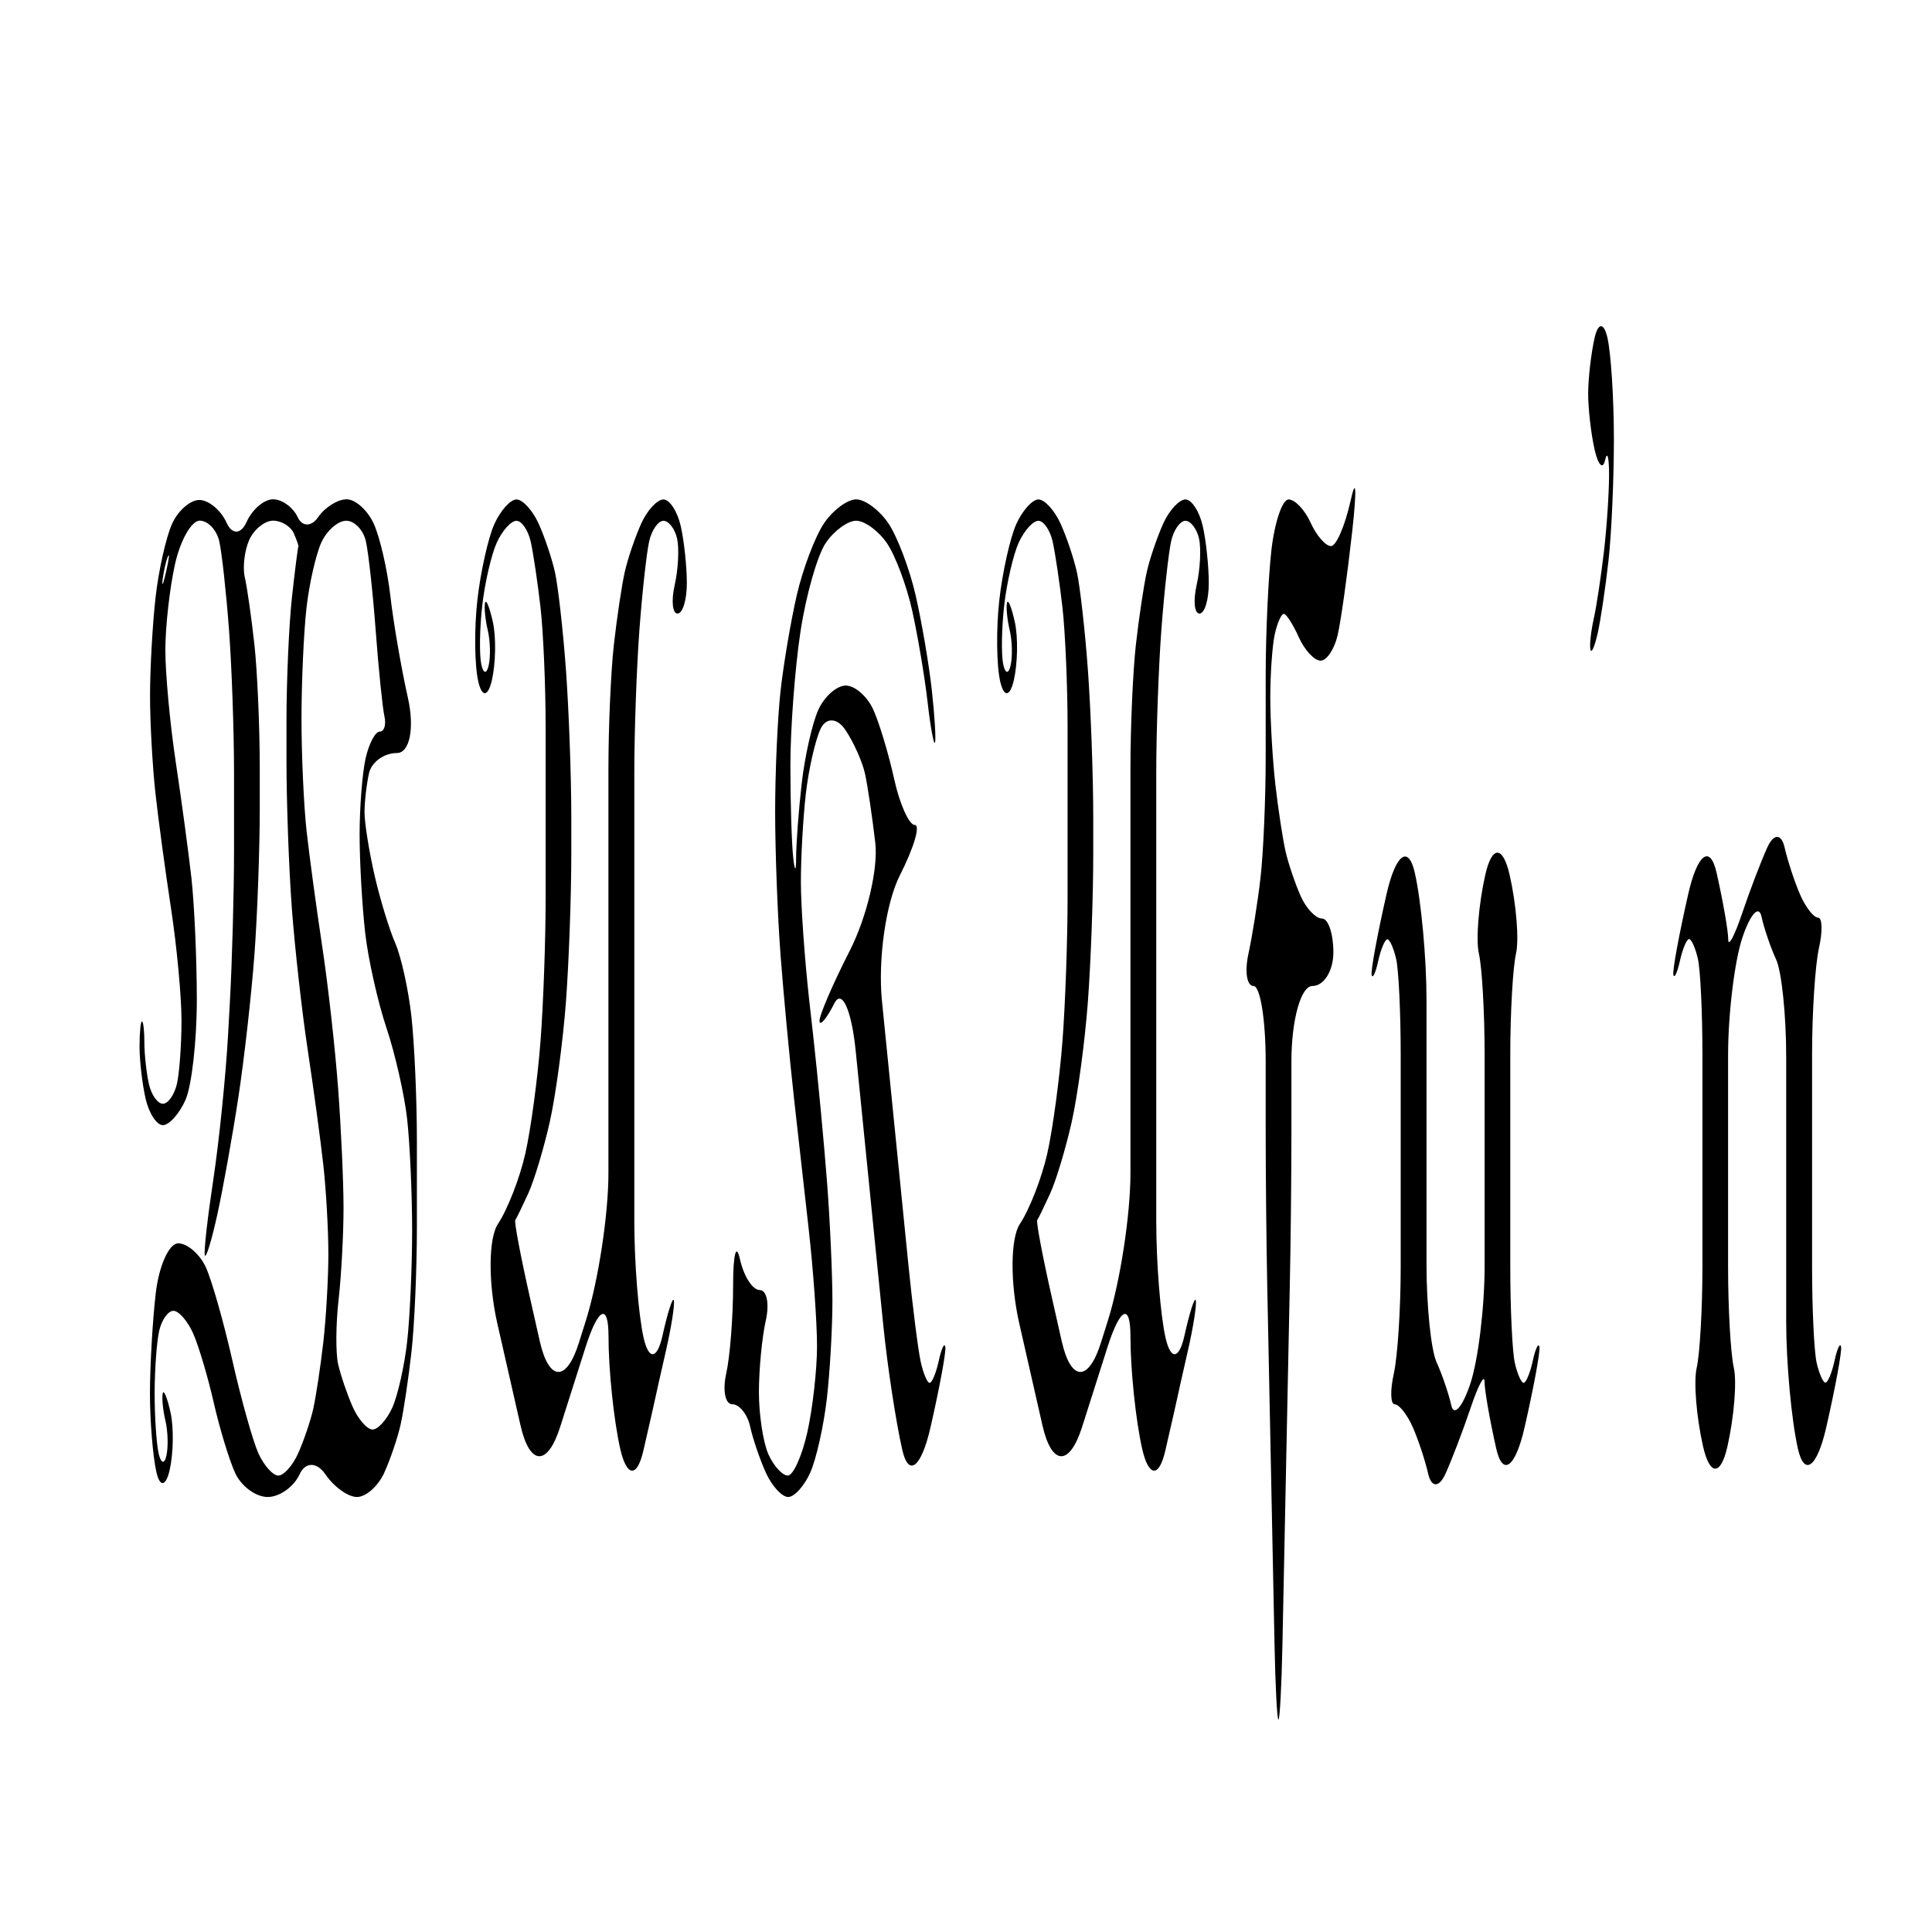
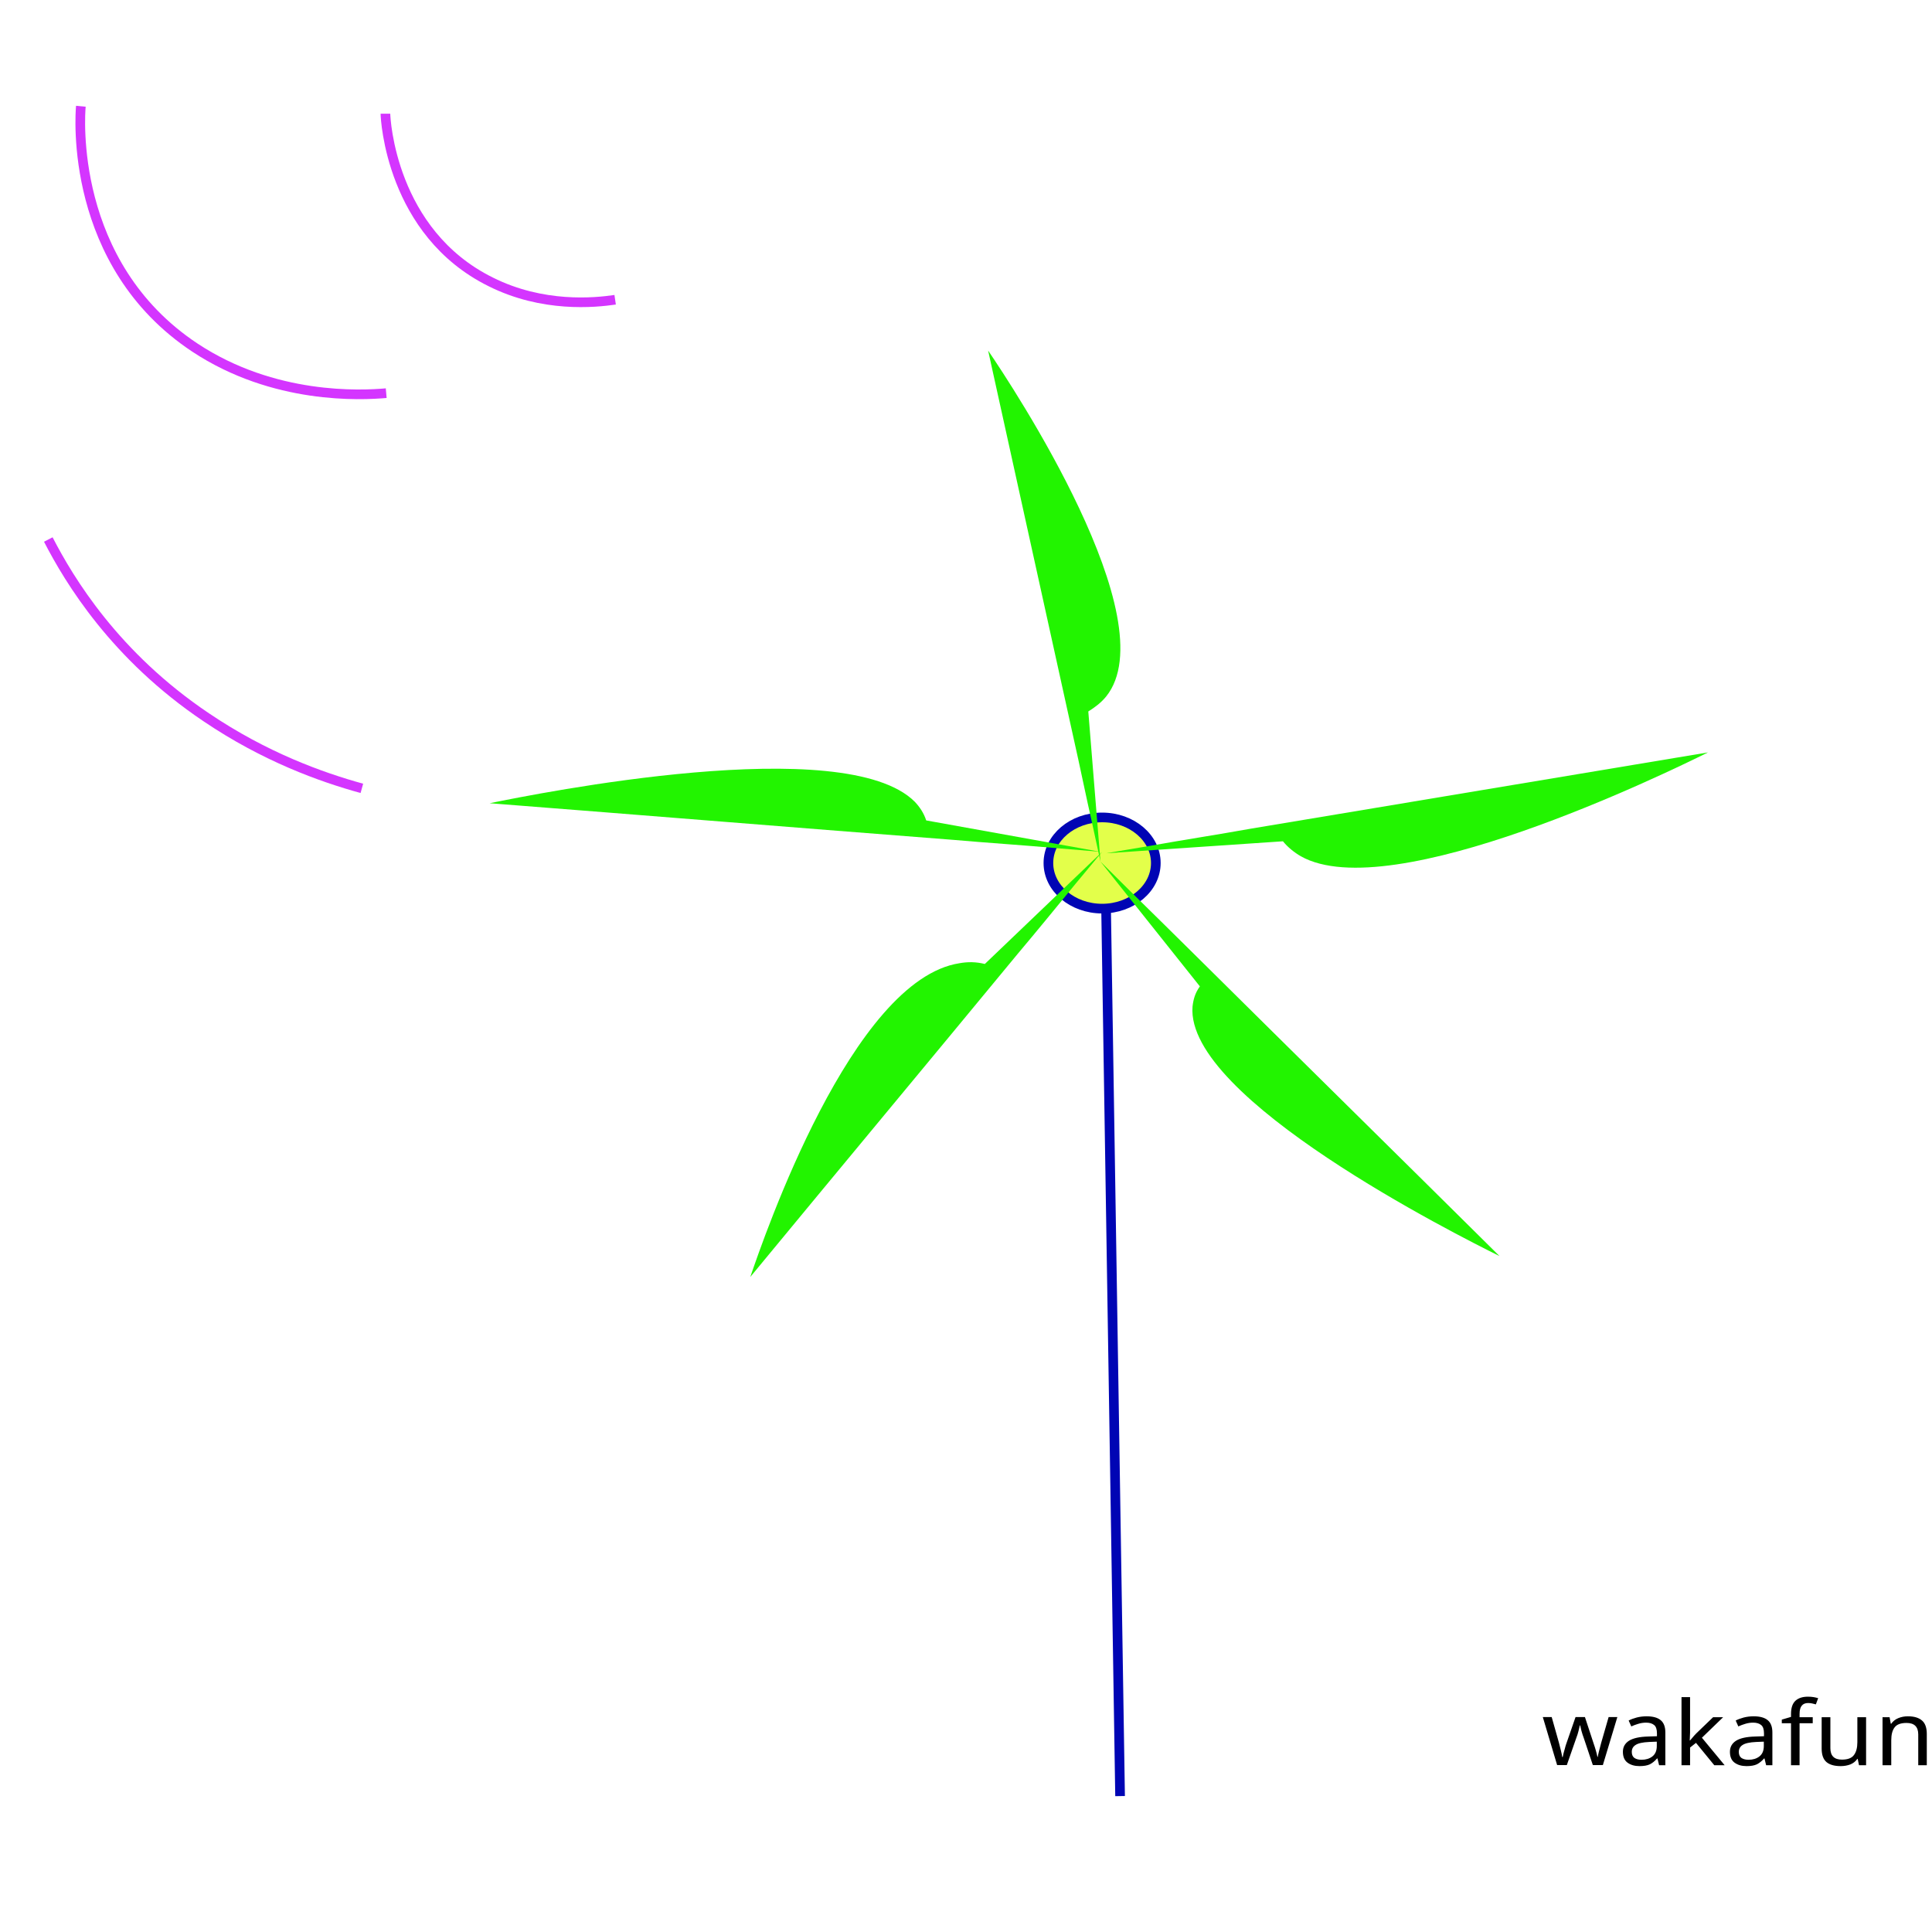
- <svg xmlns="http://www.w3.org/2000/svg" version="1.1" id="图层_1" x="0px" y="0px" viewBox="0 0 256 256" style="enable-background:new 0 0 256 256;" xml:space="preserve">
-   <g>
-     <g>
-       <path d="M54.05,92.47c0.9,4.02,0.24,7.31-1.46,7.31s-3.36,1.2-3.69,2.66s-0.6,3.81-0.6,5.2s0.6,5.15,1.33,8.34    s1.97,7.23,2.74,8.98s1.74,6.1,2.14,9.67s0.73,10.99,0.73,16.49v11.54c0,5.5-0.32,12.88-0.71,16.4s-1.04,7.87-1.44,9.67    s-1.39,4.7-2.19,6.45s-2.42,3.18-3.6,3.18s-3.06-1.35-4.19-3.01s-2.66-1.65-3.41,0s-2.65,3.01-4.23,3.01s-3.51-1.43-4.31-3.18    s-2.07-5.95-2.84-9.33s-1.99-7.5-2.72-9.15s-1.91-3.01-2.62-3.01s-1.56,1.2-1.89,2.66s-0.6,5.2-0.6,8.29s0.24,6.69,0.54,7.99    s0.76,1.42,1.02,0.26s0.2-3.25-0.13-4.64s-0.49-3.02-0.36-3.61s0.6,0.55,1.04,2.54s0.38,5.41-0.12,7.61s-1.3,2.31-1.76,0.26    s-0.85-6.72-0.85-10.36s0.34-9.62,0.76-13.28s1.76-6.66,2.98-6.66s2.87,1.43,3.67,3.18s2.38,7.34,3.53,12.42s2.69,10.57,3.42,12.2    s1.93,2.97,2.65,2.97s1.91-1.33,2.64-2.97s1.63-4.28,1.99-5.89s0.96-5.57,1.33-8.81s0.67-8.5,0.67-11.69s-0.3-8.51-0.67-11.82    s-1.3-10.17-2.07-15.26s-1.71-13.51-2.1-18.74s-0.71-14-0.71-19.5v-5.18c0-5.5,0.33-12.96,0.73-16.57s0.78-6.61,0.85-6.66    s-0.21-0.84-0.61-1.76s-1.64-1.68-2.74-1.68s-2.53,1.14-3.16,2.54s-0.9,3.64-0.59,4.98s0.88,5.35,1.27,8.9s0.71,10.95,0.71,16.45    v5.18c0,5.5-0.32,14.27-0.71,19.5s-1.34,13.69-2.12,18.82s-2.04,12.15-2.8,15.6s-1.5,5.87-1.65,5.37s0.37-5.02,1.13-10.06    s1.64-13.65,1.95-19.14l0.24-4.35c0.3-5.49,0.55-14.48,0.55-19.98v-10.43c0-5.5-0.3-14.04-0.67-18.98s-0.95-10.2-1.29-11.69    s-1.51-2.71-2.59-2.71s-2.55,2.57-3.26,5.72s-1.29,8.29-1.29,11.43s0.62,9.8,1.37,14.78s1.69,11.91,2.08,15.38    s0.72,10.76,0.72,16.2s-0.68,11.39-1.5,13.24s-2.17,3.35-3,3.35s-1.85-1.59-2.29-3.52s-0.8-5.03-0.8-6.88s0.14-3.35,0.32-3.35    s0.32,1.26,0.32,2.79s0.27,3.99,0.59,5.46s1.16,2.66,1.86,2.66s1.54-1.2,1.87-2.66s0.6-5.24,0.6-8.38s-0.62-9.8-1.38-14.78    s-1.7-11.91-2.08-15.38s-0.71-9.26-0.71-12.85s0.33-9.45,0.73-13.02s1.38-7.96,2.18-9.75s2.46-3.23,3.69-3.18s2.82,1.4,3.54,3.01    s1.91,1.57,2.65-0.09s2.32-3.01,3.51-3.01s2.66,1.06,3.26,2.36s1.83,1.3,2.72,0s2.59-2.36,3.77-2.36s2.8,1.47,3.61,3.27    s1.79,6.07,2.18,9.5S53.15,88.46,54.05,92.47z M22.01,75.76c0.38-1.68,0.49-2.59,0.24-2.02s-0.56,1.94-0.7,3.05    S21.63,77.43,22.01,75.76z M53.95,177.77c0.36-3.19,0.66-9.8,0.66-14.7s-0.3-11.54-0.66-14.78s-1.6-8.67-2.74-12.08    s-2.42-9.07-2.82-12.59s-0.74-9.38-0.74-13.02s0.36-8.2,0.8-10.14s1.28-3.52,1.87-3.52s0.87-0.91,0.62-2.02s-0.77-6.18-1.15-11.26    s-0.97-10.46-1.31-11.95s-1.51-2.71-2.6-2.71s-2.58,1.3-3.3,2.88s-1.61,5.49-1.97,8.68s-0.66,9.8-0.66,14.7s0.31,11.6,0.68,14.91    s1.3,10.17,2.07,15.26s1.71,13.51,2.1,18.74s0.72,12.38,0.72,15.9s-0.3,9.01-0.66,12.2s-0.39,7-0.06,8.47s1.2,4.02,1.93,5.67    s1.92,3.01,2.64,3.01s1.9-1.32,2.62-2.92S53.59,180.97,53.95,177.77z" />
-       <path d="M91.01,77.26c0,2.22-0.55,4.04-1.23,4.04s-0.85-1.7-0.38-3.78s0.61-4.85,0.32-6.15s-1.11-2.36-1.81-2.36    s-1.55,1.22-1.89,2.71s-0.92,6.75-1.29,11.69s-0.68,13.48-0.68,18.98v59.41c0,5.5,0.55,12.46,1.23,15.46s1.8,2.89,2.5-0.26    s1.38-5.25,1.51-4.68s-0.34,3.56-1.05,6.66s-1.33,5.88-1.39,6.19s-0.78,3.5-1.61,7.09s-2.21,3.46-3.06-0.3s-1.55-10.47-1.55-14.91    s-1.37-3.79-3.04,1.45l-3.37,10.59c-1.67,5.24-4.03,5.14-5.25-0.22l-3.07-13.5c-1.22-5.36-1.18-11.3,0.08-13.19    s2.9-6.09,3.63-9.33s1.63-9.93,2.01-14.87S72.3,124.5,72.3,119V96.37c0-5.5-0.31-12.65-0.68-15.89s-0.95-7.14-1.29-8.68    s-1.19-2.79-1.9-2.79s-1.88,1.3-2.6,2.88s-1.59,5.34-1.93,8.34s-0.4,6.5-0.13,7.78c0.27,1.28,0.71,1.35,0.98,0.17    s0.21-3.29-0.12-4.68s-0.49-3.02-0.36-3.61s0.6,0.55,1.04,2.54s0.38,5.45-0.13,7.69s-1.32,2.32-1.81,0.17s-0.54-6.99-0.12-10.74    s1.44-8.3,2.25-10.1s2.13-3.27,2.94-3.27s2.12,1.43,2.92,3.18s1.79,4.69,2.19,6.53s1.06,7.63,1.44,12.85s0.71,14,0.71,19.5v5.01    c0,5.5-0.32,14.27-0.71,19.5s-1.35,12.38-2.14,15.9s-2.08,7.8-2.86,9.5s-1.55,3.29-1.71,3.52s0.71,4.82,1.92,10.18l1.32,5.85    c1.21,5.37,3.55,5.46,5.19,0.21l0.92-2.92c1.65-5.25,2.99-14.04,2.99-19.54v-53.57c0-5.5,0.32-12.9,0.72-16.45s1.05-7.9,1.45-9.67    s1.39-4.65,2.18-6.4s2.12-3.18,2.94-3.18s1.85,1.59,2.29,3.52S91.01,75.04,91.01,77.26z" />
-       <path d="M125.26,178.46c0.13,0.59-0.76,5.41-1.97,10.7s-2.89,6.63-3.73,2.97s-1.98-11.14-2.53-16.61l-3.64-36.22    c-0.55-5.47-1.83-8.33-2.84-6.34s-1.89,3.05-1.96,2.36s1.73-4.88,4-9.33s3.79-10.88,3.39-14.31s-1.01-7.55-1.36-9.15    s-1.53-4.24-2.62-5.84s-2.56-1.65-3.28-0.09s-1.59,5.45-1.95,8.64s-0.65,8.41-0.65,11.6s0.5,10.27,1.11,15.74l0.52,4.62    c0.61,5.47,1.43,14.17,1.83,19.35s0.72,12.31,0.72,15.86s-0.33,9.37-0.74,12.93s-1.39,7.96-2.18,9.75s-2.12,3.27-2.94,3.27    s-2.14-1.43-2.94-3.18s-1.74-4.51-2.1-6.15s-1.43-2.96-2.37-2.96s-1.3-1.84-0.8-4.08s0.91-7.49,0.91-11.65s0.41-5.73,0.91-3.48    s1.68,4.08,2.62,4.08s1.3,1.82,0.8,4.04s-0.91,6.5-0.91,9.5s0.57,6.71,1.27,8.25s1.85,2.79,2.56,2.79s1.87-2.57,2.58-5.72    s1.29-8.29,1.29-11.43s-0.5-10.19-1.12-15.65l-1.9-16.91c-0.61-5.47-1.43-14.17-1.82-19.35s-0.71-13.69-0.71-18.91    s0.32-12.4,0.71-15.94s1.36-9.29,2.16-12.76s2.42-7.75,3.6-9.5s3.1-3.18,4.27-3.18s3.09,1.43,4.27,3.18s2.8,6.02,3.6,9.5    s1.77,9.14,2.15,12.59s0.57,6.58,0.42,6.96s-0.6-2.04-0.98-5.37s-1.3-8.77-2.03-12.08s-2.24-7.35-3.36-8.98s-2.95-2.97-4.07-2.97    s-2.95,1.33-4.05,2.97s-2.61,6.93-3.34,11.77s-1.33,12.81-1.33,17.7s0.17,10.4,0.38,12.25s0.38,1.84,0.38,0s0.33-6.29,0.74-9.88    s1.4-7.98,2.2-9.75s2.44-3.22,3.64-3.22s2.82,1.41,3.62,3.14s2.05,5.88,2.79,9.24s1.98,6.1,2.74,6.1s-0.12,3-1.98,6.66    s-2.92,11.14-2.38,16.61l3.51,35.02c0.55,5.47,1.28,11.23,1.62,12.79s0.88,2.84,1.19,2.84s0.86-1.31,1.21-2.92    S125.13,177.87,125.26,178.46z" />
-       <path d="M160.17,77.26c0,2.22-0.55,4.04-1.23,4.04s-0.85-1.7-0.38-3.78s0.61-4.85,0.32-6.15s-1.11-2.36-1.81-2.36    s-1.56,1.22-1.89,2.71s-0.92,6.75-1.29,11.69s-0.68,13.48-0.68,18.98v59.41c0,5.5,0.55,12.46,1.23,15.46s1.8,2.89,2.5-0.26    s1.38-5.25,1.51-4.68s-0.34,3.56-1.05,6.66s-1.33,5.88-1.39,6.19s-0.78,3.5-1.61,7.09s-2.21,3.46-3.06-0.3s-1.55-10.47-1.55-14.91    s-1.37-3.79-3.04,1.45l-3.37,10.59c-1.67,5.24-4.03,5.14-5.25-0.22l-3.07-13.5c-1.22-5.36-1.18-11.3,0.08-13.19    s2.9-6.09,3.63-9.33s1.63-9.93,2.01-14.87s0.68-13.48,0.68-18.98V96.37c0-5.5-0.31-12.65-0.68-15.89s-0.95-7.14-1.29-8.68    s-1.19-2.79-1.9-2.79s-1.88,1.3-2.6,2.88s-1.59,5.34-1.93,8.34s-0.4,6.5-0.13,7.78s0.71,1.35,0.98,0.17s0.21-3.29-0.12-4.68    s-0.49-3.02-0.36-3.61s0.6,0.55,1.04,2.54s0.38,5.45-0.13,7.69s-1.32,2.32-1.81,0.17s-0.54-6.99-0.12-10.74s1.44-8.3,2.25-10.1    s2.13-3.27,2.94-3.27s2.12,1.43,2.92,3.18s1.79,4.69,2.19,6.53s1.06,7.63,1.44,12.85s0.71,14,0.71,19.5v5.01    c0,5.5-0.32,14.27-0.71,19.5s-1.35,12.38-2.14,15.9s-2.08,7.8-2.86,9.5s-1.55,3.29-1.71,3.52s0.71,4.82,1.92,10.18l1.32,5.85    c1.21,5.37,3.55,5.46,5.2,0.21l0.92-2.92c1.65-5.25,2.99-14.04,2.99-19.54v-53.57c0-5.5,0.32-12.9,0.72-16.45s1.05-7.9,1.45-9.67    s1.39-4.65,2.18-6.4s2.12-3.18,2.94-3.18s1.85,1.59,2.29,3.52S160.17,75.04,160.17,77.26z" />
-       <path d="M178.96,66.35c0.73-3.31,0.83-1.54,0.23,3.92l-0.07,0.61c-0.61,5.47-1.45,11.45-1.88,13.3s-1.44,3.36-2.26,3.36    s-2.11-1.39-2.88-3.1s-1.66-3.1-1.99-3.1s-0.86,1.2-1.19,2.67s-0.6,5.24-0.6,8.39s0.31,8.38,0.68,11.62s0.98,7.19,1.34,8.78    s1.26,4.24,1.99,5.9s2.01,3.01,2.84,3.01s1.51,2.01,1.51,4.47s-1.25,4.47-2.78,4.47s-2.78,4.5-2.78,10v9.39    c0,5.5-0.09,14.5-0.21,20l-0.98,47.82c-0.11,5.5-0.35,10-0.53,10s-0.41-4.5-0.52-10l-0.97-47.82c-0.11-5.5-0.2-14.5-0.2-20v-9.39    c0-5.5-0.72-10-1.61-10s-1.19-1.91-0.68-4.25s1.24-6.9,1.61-10.14s0.68-10.39,0.68-15.89V89.58c0-5.5,0.34-13.02,0.76-16.7    s1.44-6.7,2.28-6.7s2.15,1.39,2.92,3.09s1.98,3.09,2.69,3.09S178.22,69.65,178.96,66.35z" />
-       <path d="M203.98,178.46c0.13,0.59-0.76,5.41-1.97,10.7s-2.9,6.55-3.75,2.79s-1.55-7.74-1.55-8.85s-0.83,0.44-1.84,3.44    s-2.52,6.95-3.35,8.77s-1.85,1.82-2.27,0s-1.35-4.64-2.08-6.27s-1.79-2.96-2.36-2.96s-0.62-1.84-0.12-4.08s0.91-8.58,0.91-14.08    v-28.22c0-5.5-0.27-11.18-0.6-12.62s-0.86-2.62-1.17-2.62s-0.86,1.3-1.21,2.88c-0.35,1.58-0.74,2.41-0.87,1.85    s0.76-5.38,1.97-10.7s2.9-6.59,3.75-2.84s1.55,11.33,1.55,16.83v35.09c0,5.5,0.6,11.31,1.33,12.92s1.61,4.18,1.95,5.72    s1.48,0.26,2.52-2.84s1.9-10.13,1.9-15.63v-28.04c0-5.5-0.34-11.51-0.76-13.35c-0.42-1.84-0.03-6.54,0.85-10.44s2.33-3.9,3.22,0    s1.27,8.6,0.85,10.44c-0.42,1.84-0.76,7.85-0.76,13.35v28.22c0,5.5,0.27,11.2,0.6,12.66s0.86,2.66,1.17,2.66s0.86-1.31,1.21-2.92    S203.85,177.87,203.98,178.46z" />
-       <path d="M213.85,58.22c0,5.32-0.32,12.57-0.72,16.11s-1.04,7.88-1.44,9.63s-0.82,2.7-0.95,2.11s0.07-2.43,0.44-4.08    s0.97-5.66,1.35-8.9s0.68-7.82,0.68-10.18s-0.24-3.23-0.53-1.93s-0.92,0.66-1.39-1.42s-0.85-5.41-0.85-7.39s0.38-5.31,0.85-7.39    s1.24-2.08,1.71,0S213.85,52.91,213.85,58.22z" />
-       <path d="M243.95,178.46c0.13,0.59-0.76,5.41-1.97,10.7s-2.9,6.55-3.75,2.79s-1.55-11.33-1.55-16.83v-35.09    c0-5.5-0.6-11.3-1.33-12.88c-0.73-1.58-1.61-4.16-1.95-5.72s-1.48-0.3-2.52,2.79s-1.9,10.13-1.9,15.63v28.04    c0,5.5,0.34,11.51,0.76,13.35s0.03,6.54-0.85,10.44s-2.33,3.9-3.22,0s-1.27-8.6-0.85-10.44s0.76-7.85,0.76-13.35v-28.22    c0-5.5-0.27-11.18-0.6-12.62s-0.86-2.62-1.17-2.62s-0.86,1.3-1.21,2.88c-0.35,1.58-0.74,2.41-0.87,1.85s0.76-5.38,1.97-10.7    s2.9-6.59,3.75-2.84s1.55,7.74,1.55,8.85s0.83-0.44,1.84-3.44s2.52-6.95,3.35-8.77s1.85-1.82,2.27,0s1.35,4.66,2.08,6.32    s1.79,3.01,2.36,3.01s0.62,1.82,0.12,4.04s-0.91,8.54-0.91,14.04v28.22c0,5.5,0.27,11.2,0.6,12.66s0.86,2.66,1.17,2.66    s0.86-1.31,1.21-2.92S243.83,177.87,243.95,178.46z" />
-     </g>
-   </g>
+ <svg xmlns="http://www.w3.org/2000/svg" version="1.1" id="图层_1" x="0px" y="0px" viewBox="0 0 200 200" style="enable-background:new 0 0 200 200;" xml:space="preserve">
+   <style type="text/css">
+ 	.st0{fill:none;stroke:#0005B4;stroke-miterlimit:10;}
+ 	.st1{fill:#E3FF4A;stroke:#0005B4;stroke-miterlimit:10;}
+ 	.st2{fill:#22F400;}
+ 	.st3{fill:none;stroke:#D435FF;stroke-miterlimit:10;}
+ 	.st4{font-family:'KaiTi_GB2312';}
+ 	.st5{font-size:9.28px;}
+ </style>
+   <line class="st0" x1="114.43" y1="89.49" x2="115.95" y2="185.93" />
+   <ellipse class="st1" cx="114.09" cy="89.34" rx="5.56" ry="4.72" />
+   <path class="st2" d="M113.92,88.18l-4.64-0.39c-3.54-0.31-7.08-0.54-10.62-0.85c-16.02-1.24-32.04-2.55-47.97-3.79  c4.97-1.01,36.76-7.42,44.01-0.15c0.51,0.54,0.93,1.16,1.18,1.93" />
+   <path class="st2" d="M114.51,88.33l4.55-0.77c3.46-0.62,7-1.16,10.45-1.78c15.77-2.63,31.53-5.26,47.3-7.89  c-4.38,2.17-32.79,16.01-42.15,10.75c-0.67-0.39-1.35-0.93-1.85-1.55" />
+   <path class="st2" d="M113.92,89.19l3.04,3.02c2.28,2.24,4.64,4.56,6.91,6.81c10.45,10.36,20.91,20.65,31.36,31.01  c-4.38-2.17-32.54-16.32-31.78-25.83c0.08-0.7,0.25-1.39,0.76-2.09" />
+   <path class="st2" d="M113.92,89.19l-0.84-3.87c-0.67-2.94-1.26-5.88-1.94-8.89c-2.95-13.38-5.9-26.76-8.85-40.14  c2.53,3.71,18.55,27.92,12.22,35.81c-0.51,0.62-1.1,1.08-1.85,1.55" />
+   <path class="st2" d="M114.09,88.18l-2.7,3.25c-2.02,2.47-4.05,4.95-6.07,7.35c-9.19,11.14-18.46,22.27-27.65,33.41  c1.43-4.18,10.54-30.78,21.67-32.48c0.84-0.15,1.69-0.15,2.61,0.08" />
+   <path class="st3" d="M39.9,11.77c0,0.54,0.59,12.3,10.88,17.4c5.4,2.71,10.79,2.17,12.9,1.86" />
+   <path class="st3" d="M8.37,11c-0.08,0.85-1.26,16.32,11.8,24.98c8.18,5.41,17.2,4.95,19.81,4.72" />
+   <path class="st3" d="M5,55.85c2.19,4.25,6.91,12.06,16.36,18.41c6.07,4.1,11.89,6.19,16.1,7.35" />
+   <text transform="matrix(1.0901 0 0 1 159.5918 182.7334)" class="st4 st5">wakafun</text>
</svg>
